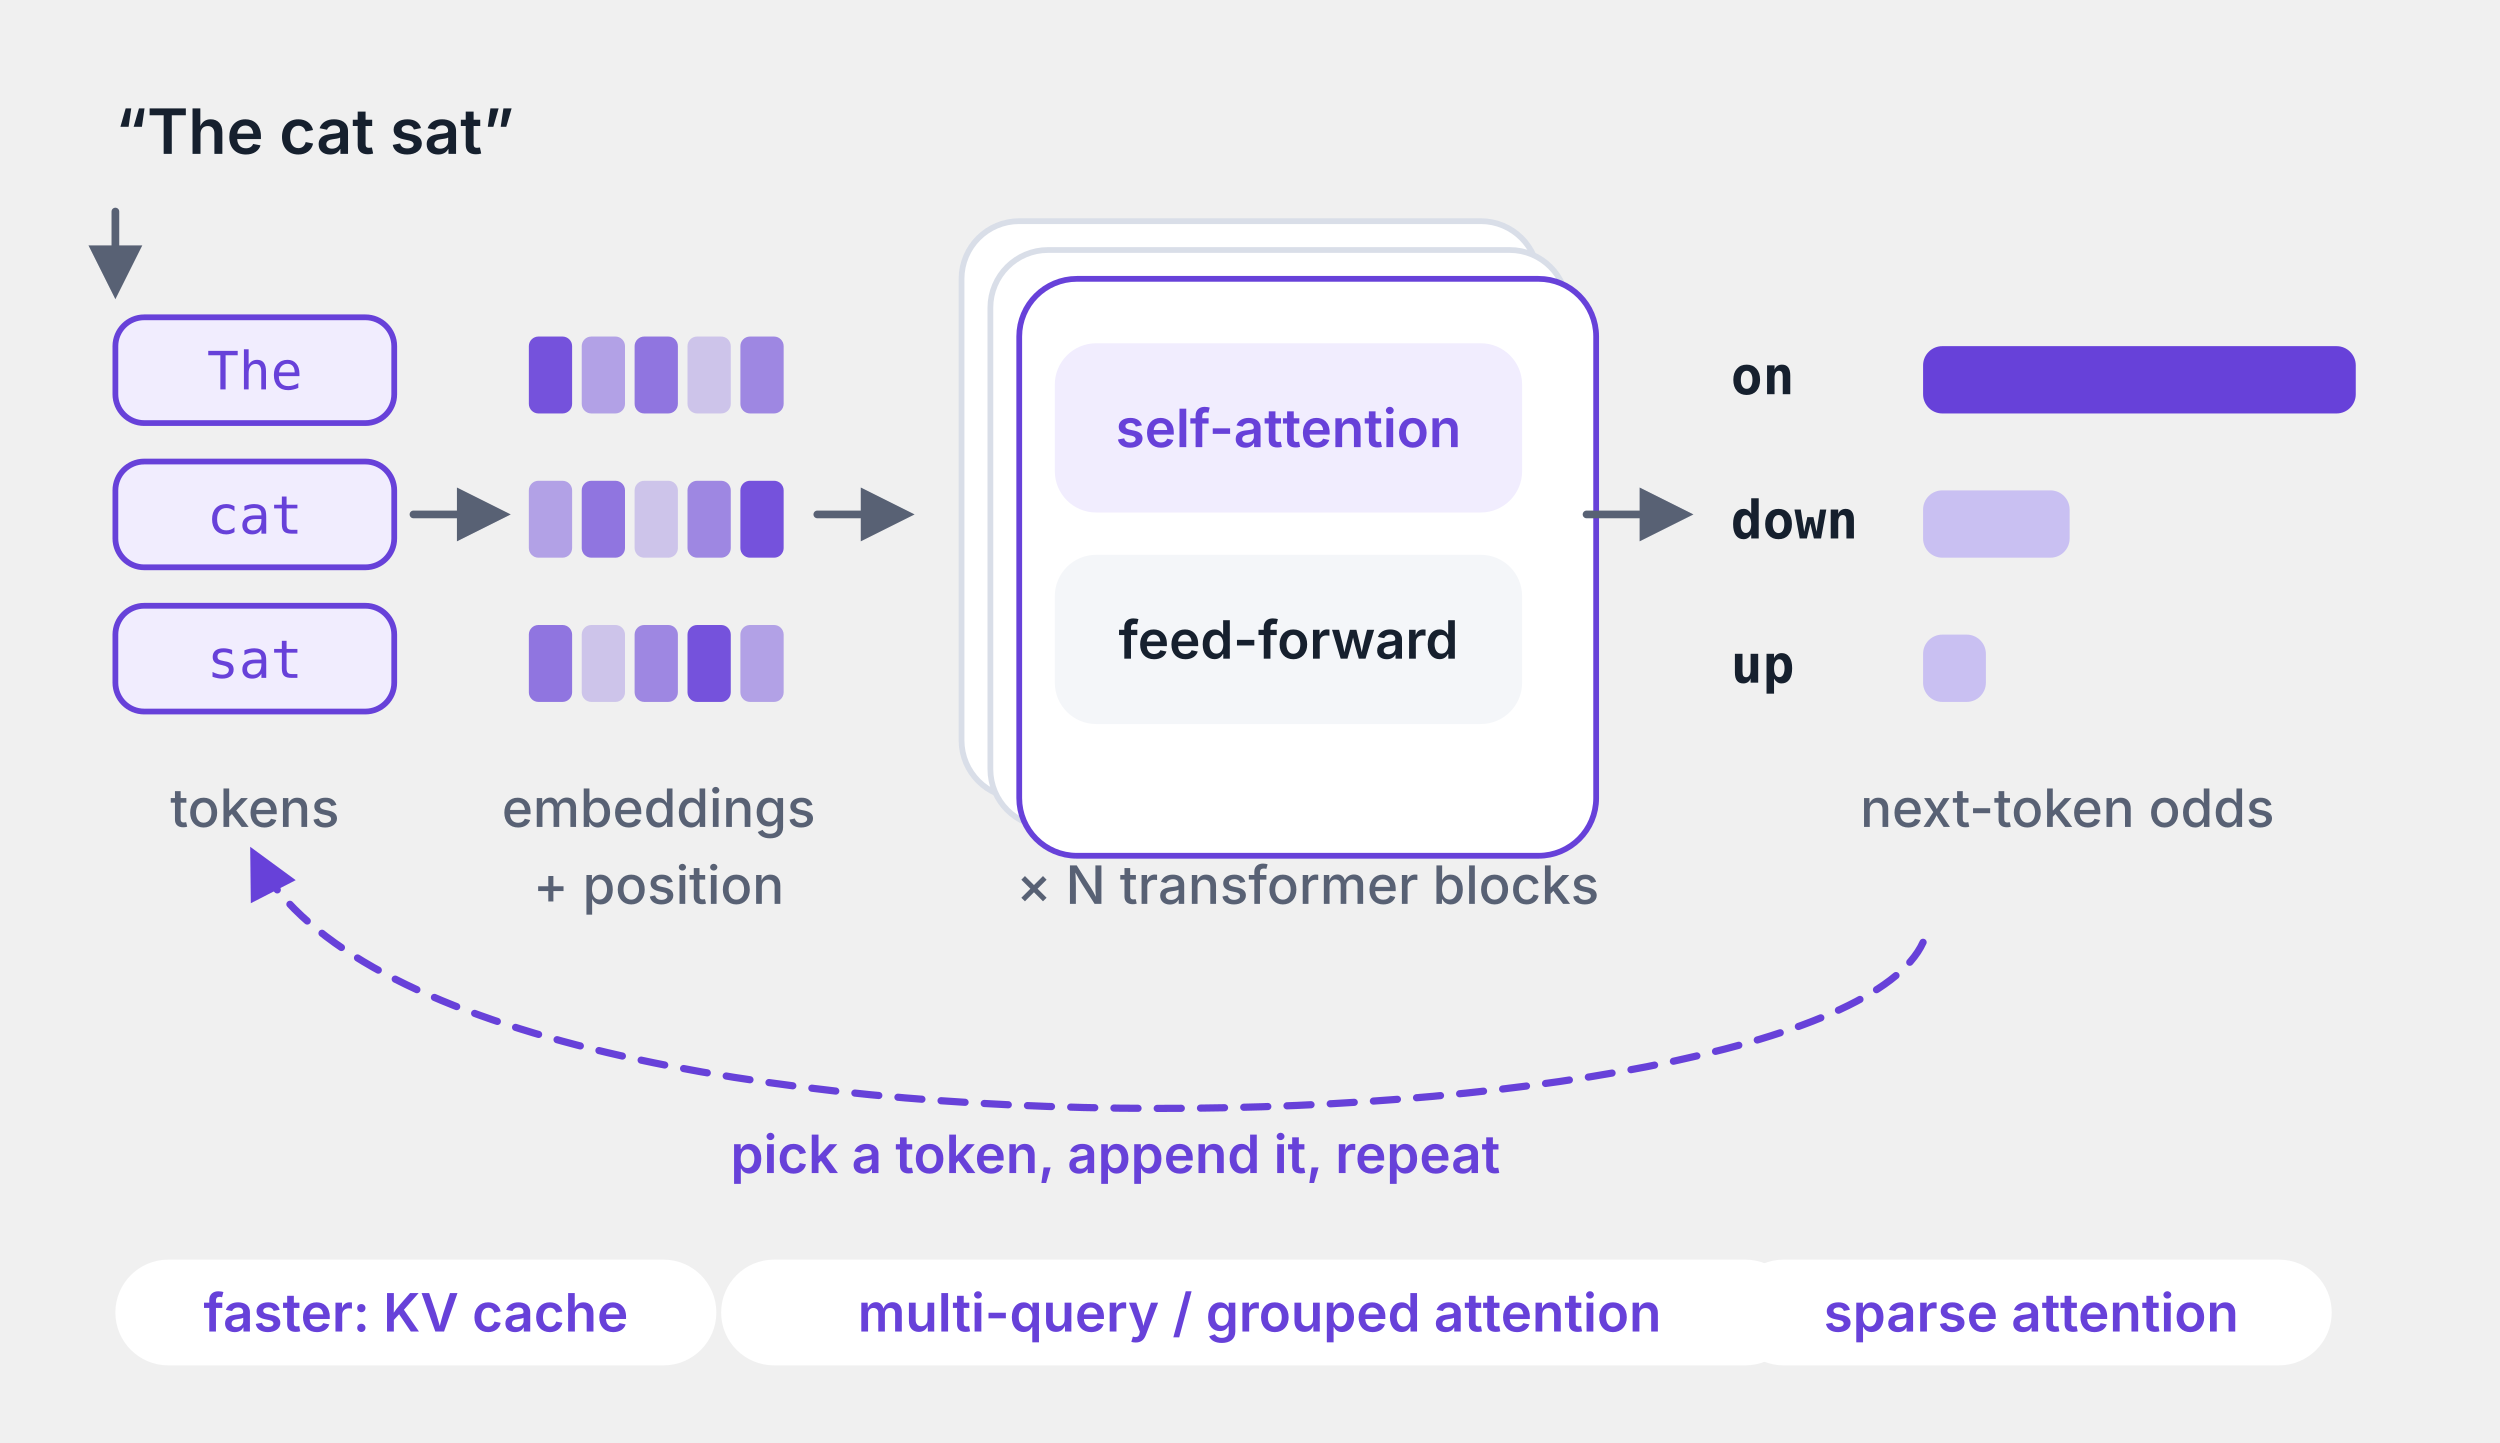
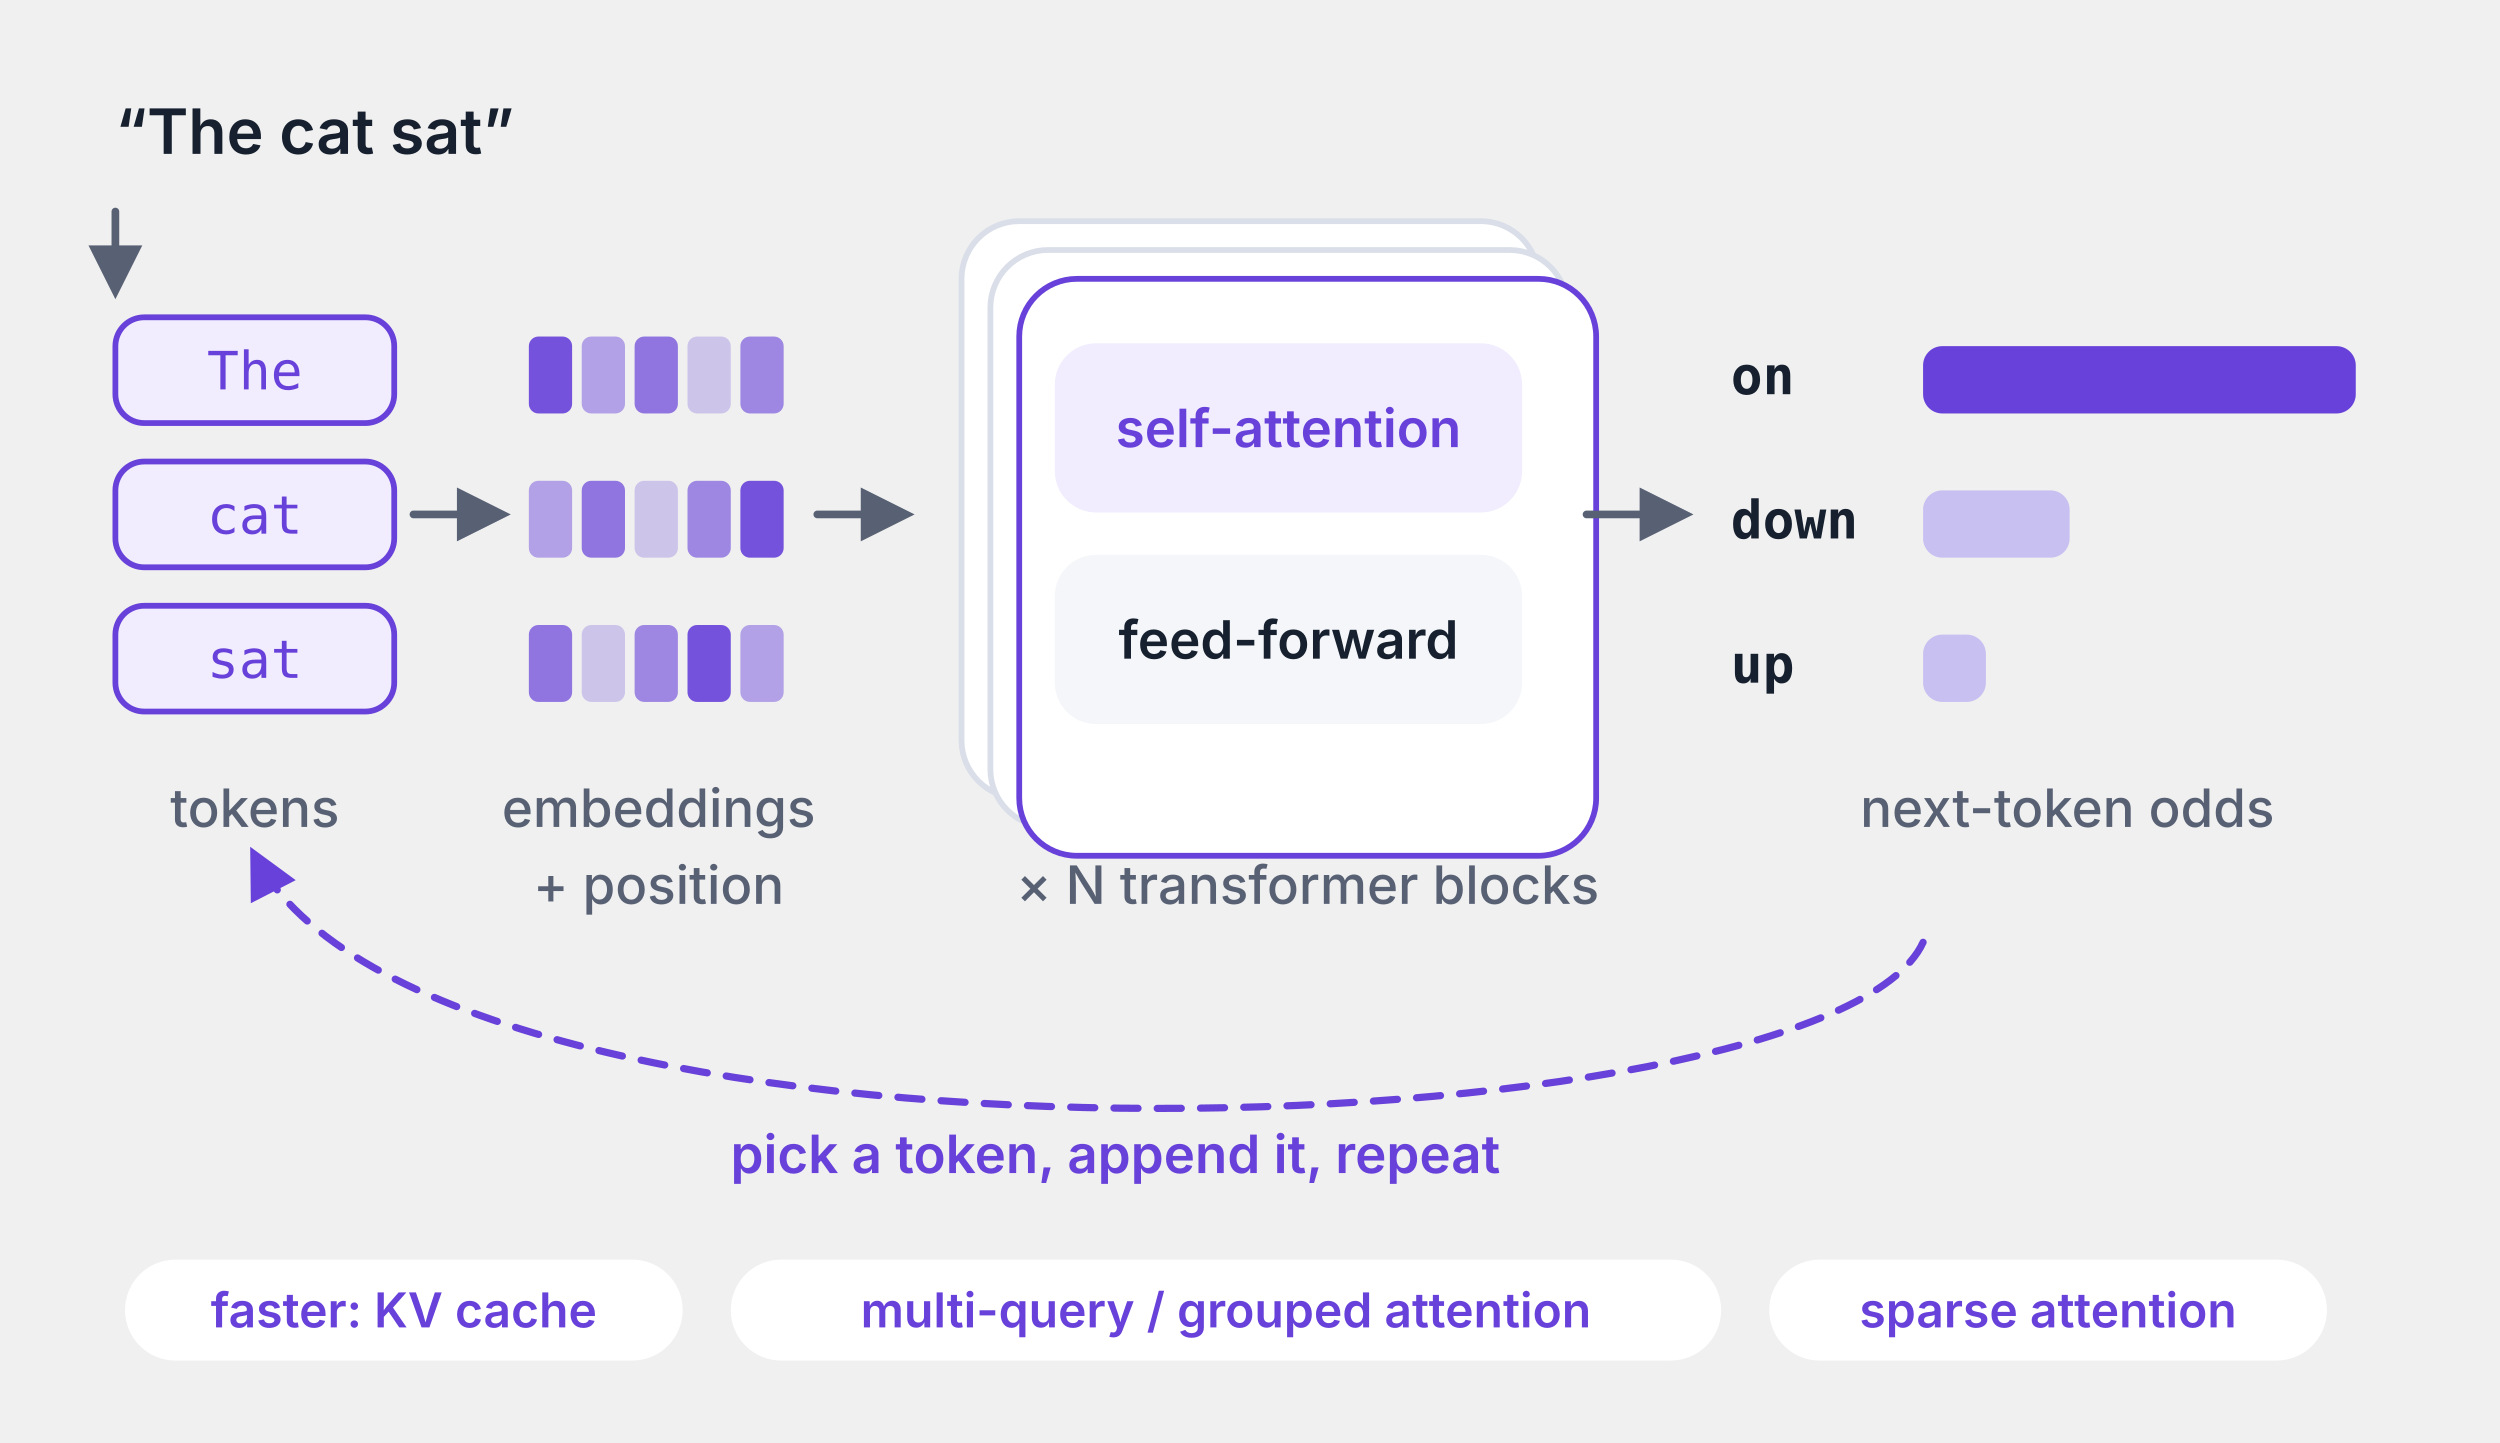
<svg xmlns="http://www.w3.org/2000/svg" width="520" height="300" viewBox="0 0 520 300" role="img" aria-label="How a transformer LLM works: tokens, embeddings with position, N transformer blocks, next-token probabilities, repeated" style="display: block; width: 100%; height: auto; background: #f1edfe">
  <text x="24" y="32" font-family="Inter, sans-serif" font-size="13" font-weight="600" fill="#16202e" text-anchor="start">“The cat sat”</text>
  <defs>
    <marker id="v-trf-m1" viewBox="0 0 10 10" refX="8" refY="5" markerWidth="7" markerHeight="7" orient="auto-start-reverse">
      <path d="M0 0 L10 5 L0 10 z" fill="#586174" />
    </marker>
  </defs>
  <path d="M24 44 L24 60" fill="none" stroke="#586174" stroke-width="1.6" stroke-linecap="round" marker-end="url(#v-trf-m1)" />
  <rect x="24" y="66" width="58" height="22" rx="6" fill="#f1edfe" stroke="#6741d9" stroke-width="1.2" />
  <text x="53" y="81" font-family="JetBrains Mono, monospace" font-size="11" font-weight="500" fill="#6741d9" text-anchor="middle">The</text>
  <rect x="24" y="96" width="58" height="22" rx="6" fill="#f1edfe" stroke="#6741d9" stroke-width="1.2" />
  <text x="53" y="111" font-family="JetBrains Mono, monospace" font-size="11" font-weight="500" fill="#6741d9" text-anchor="middle">cat</text>
  <rect x="24" y="126" width="58" height="22" rx="6" fill="#f1edfe" stroke="#6741d9" stroke-width="1.2" />
  <text x="53" y="141" font-family="JetBrains Mono, monospace" font-size="11" font-weight="500" fill="#6741d9" text-anchor="middle">sat</text>
  <text x="53" y="172" font-family="Inter, sans-serif" font-size="11" font-weight="500" fill="#586174" text-anchor="middle">tokens</text>
  <defs>
    <marker id="v-trf-m2" viewBox="0 0 10 10" refX="8" refY="5" markerWidth="7" markerHeight="7" orient="auto-start-reverse">
      <path d="M0 0 L10 5 L0 10 z" fill="#586174" />
    </marker>
  </defs>
  <path d="M86 107 L104 107" fill="none" stroke="#586174" stroke-width="1.6" stroke-linecap="round" marker-end="url(#v-trf-m2)" />
  <rect x="110" y="70" width="9" height="16" rx="2" fill="#6741d9" fill-opacity="0.9" />
  <rect x="121" y="70" width="9" height="16" rx="2" fill="#6741d9" fill-opacity="0.45" />
  <rect x="132" y="70" width="9" height="16" rx="2" fill="#6741d9" fill-opacity="0.7" />
  <rect x="143" y="70" width="9" height="16" rx="2" fill="#6741d9" fill-opacity="0.25" />
  <rect x="154" y="70" width="9" height="16" rx="2" fill="#6741d9" fill-opacity="0.6" />
  <rect x="110" y="100" width="9" height="16" rx="2" fill="#6741d9" fill-opacity="0.45" />
  <rect x="121" y="100" width="9" height="16" rx="2" fill="#6741d9" fill-opacity="0.7" />
  <rect x="132" y="100" width="9" height="16" rx="2" fill="#6741d9" fill-opacity="0.25" />
  <rect x="143" y="100" width="9" height="16" rx="2" fill="#6741d9" fill-opacity="0.6" />
  <rect x="154" y="100" width="9" height="16" rx="2" fill="#6741d9" fill-opacity="0.9" />
  <rect x="110" y="130" width="9" height="16" rx="2" fill="#6741d9" fill-opacity="0.7" />
  <rect x="121" y="130" width="9" height="16" rx="2" fill="#6741d9" fill-opacity="0.25" />
  <rect x="132" y="130" width="9" height="16" rx="2" fill="#6741d9" fill-opacity="0.6" />
  <rect x="143" y="130" width="9" height="16" rx="2" fill="#6741d9" fill-opacity="0.9" />
  <rect x="154" y="130" width="9" height="16" rx="2" fill="#6741d9" fill-opacity="0.45" />
  <text x="137" y="172" font-family="Inter, sans-serif" font-size="11" font-weight="500" fill="#586174" text-anchor="middle">embeddings</text>
  <text x="137" y="188" font-family="Inter, sans-serif" font-size="11" font-weight="500" fill="#586174" text-anchor="middle">+ position</text>
  <defs>
    <marker id="v-trf-m3" viewBox="0 0 10 10" refX="8" refY="5" markerWidth="7" markerHeight="7" orient="auto-start-reverse">
      <path d="M0 0 L10 5 L0 10 z" fill="#586174" />
    </marker>
  </defs>
  <path d="M170 107 L188 107" fill="none" stroke="#586174" stroke-width="1.6" stroke-linecap="round" marker-end="url(#v-trf-m3)" />
  <rect x="200" y="46" width="120" height="120" rx="12" fill="#ffffff" stroke="#d9dee8" stroke-width="1.2" />
  <rect x="206" y="52" width="120" height="120" rx="12" fill="#ffffff" stroke="#d9dee8" stroke-width="1.2" />
  <rect x="212" y="58" width="120" height="120" rx="12" fill="#ffffff" stroke="#6741d9" stroke-width="1.2" />
  <rect x="220" y="72" width="96" height="34" rx="8" fill="#f1edfe" stroke="#f1edfe" stroke-width="1.2" />
  <text x="268" y="93" font-family="Inter, sans-serif" font-size="11" font-weight="600" fill="#6741d9" text-anchor="middle">self-attention</text>
  <rect x="220" y="116" width="96" height="34" rx="8" fill="#f4f6f9" stroke="#f4f6f9" stroke-width="1.2" />
  <text x="268" y="137" font-family="Inter, sans-serif" font-size="11" font-weight="600" fill="#16202e" text-anchor="middle">feed-forward</text>
  <text x="272" y="188" font-family="Inter, sans-serif" font-size="11" font-weight="500" fill="#586174" text-anchor="middle">× N transformer blocks</text>
  <defs>
    <marker id="v-trf-m4" viewBox="0 0 10 10" refX="8" refY="5" markerWidth="7" markerHeight="7" orient="auto-start-reverse">
      <path d="M0 0 L10 5 L0 10 z" fill="#586174" />
    </marker>
  </defs>
  <path d="M330 107 L350 107" fill="none" stroke="#586174" stroke-width="1.6" stroke-linecap="round" marker-end="url(#v-trf-m4)" />
  <text x="360" y="82" font-family="JetBrains Mono, monospace" font-size="11" font-weight="600" fill="#16202e" text-anchor="start">on</text>
  <rect x="400" y="72" width="90.0" height="14" rx="4" fill="#6741d9" stroke="none" stroke-width="1.2" />
  <text x="360" y="112" font-family="JetBrains Mono, monospace" font-size="11" font-weight="600" fill="#16202e" text-anchor="start">down</text>
  <rect x="400" y="102" width="30.484" height="14" rx="4" fill="#c9c0f2" stroke="none" stroke-width="1.2" />
  <text x="360" y="142" font-family="JetBrains Mono, monospace" font-size="11" font-weight="600" fill="#16202e" text-anchor="start">up</text>
  <rect x="400" y="132" width="13.065" height="14" rx="4" fill="#c9c0f2" stroke="none" stroke-width="1.2" />
  <text x="430" y="172" font-family="Inter, sans-serif" font-size="11" font-weight="500" fill="#586174" text-anchor="middle">next-token odds</text>
  <defs>
    <marker id="v-trf-m5" viewBox="0 0 10 10" refX="8" refY="5" markerWidth="7" markerHeight="7" orient="auto-start-reverse">
      <path d="M0 0 L10 5 L0 10 z" fill="#6741d9" />
    </marker>
  </defs>
  <path d="M400 196 C 380 240, 90 250, 53 178" fill="none" stroke="#6741d9" stroke-width="1.5" stroke-linecap="round" stroke-dasharray="5 4" marker-end="url(#v-trf-m5)" />
  <text x="232" y="244" font-family="Inter, sans-serif" font-size="11" font-weight="600" fill="#6741d9" text-anchor="middle">pick a token, append it, repeat</text>
-   <rect x="24" y="262" width="125" height="22" rx="11.0" fill="#ffffff" />
-   <text x="86.5" y="276.96" font-family="Inter, sans-serif" font-size="11" font-weight="600" fill="#6741d9" text-anchor="middle">faster: KV cache</text>
-   <rect x="150" y="262" width="224" height="22" rx="11.0" fill="#ffffff" />
-   <text x="262.0" y="276.96" font-family="Inter, sans-serif" font-size="11" font-weight="600" fill="#6741d9" text-anchor="middle">multi-query / grouped attention</text>
-   <rect x="360" y="262" width="125" height="22" rx="11.0" fill="#ffffff" />
-   <text x="422.5" y="276.96" font-family="Inter, sans-serif" font-size="11" font-weight="600" fill="#6741d9" text-anchor="middle">sparse attention</text>
+   <rect x="26" y="262" width="116" height="21" rx="10.5" fill="#ffffff" />
+   <text x="84.0" y="276.1" font-family="Inter, sans-serif" font-size="10" font-weight="600" fill="#6741d9" text-anchor="middle">faster: KV cache</text>
+   <rect x="152" y="262" width="206" height="21" rx="10.5" fill="#ffffff" />
+   <text x="255.0" y="276.1" font-family="Inter, sans-serif" font-size="10" font-weight="600" fill="#6741d9" text-anchor="middle">multi-query / grouped attention</text>
+   <rect x="368" y="262" width="116" height="21" rx="10.5" fill="#ffffff" />
+   <text x="426.0" y="276.1" font-family="Inter, sans-serif" font-size="10" font-weight="600" fill="#6741d9" text-anchor="middle">sparse attention</text>
</svg>
